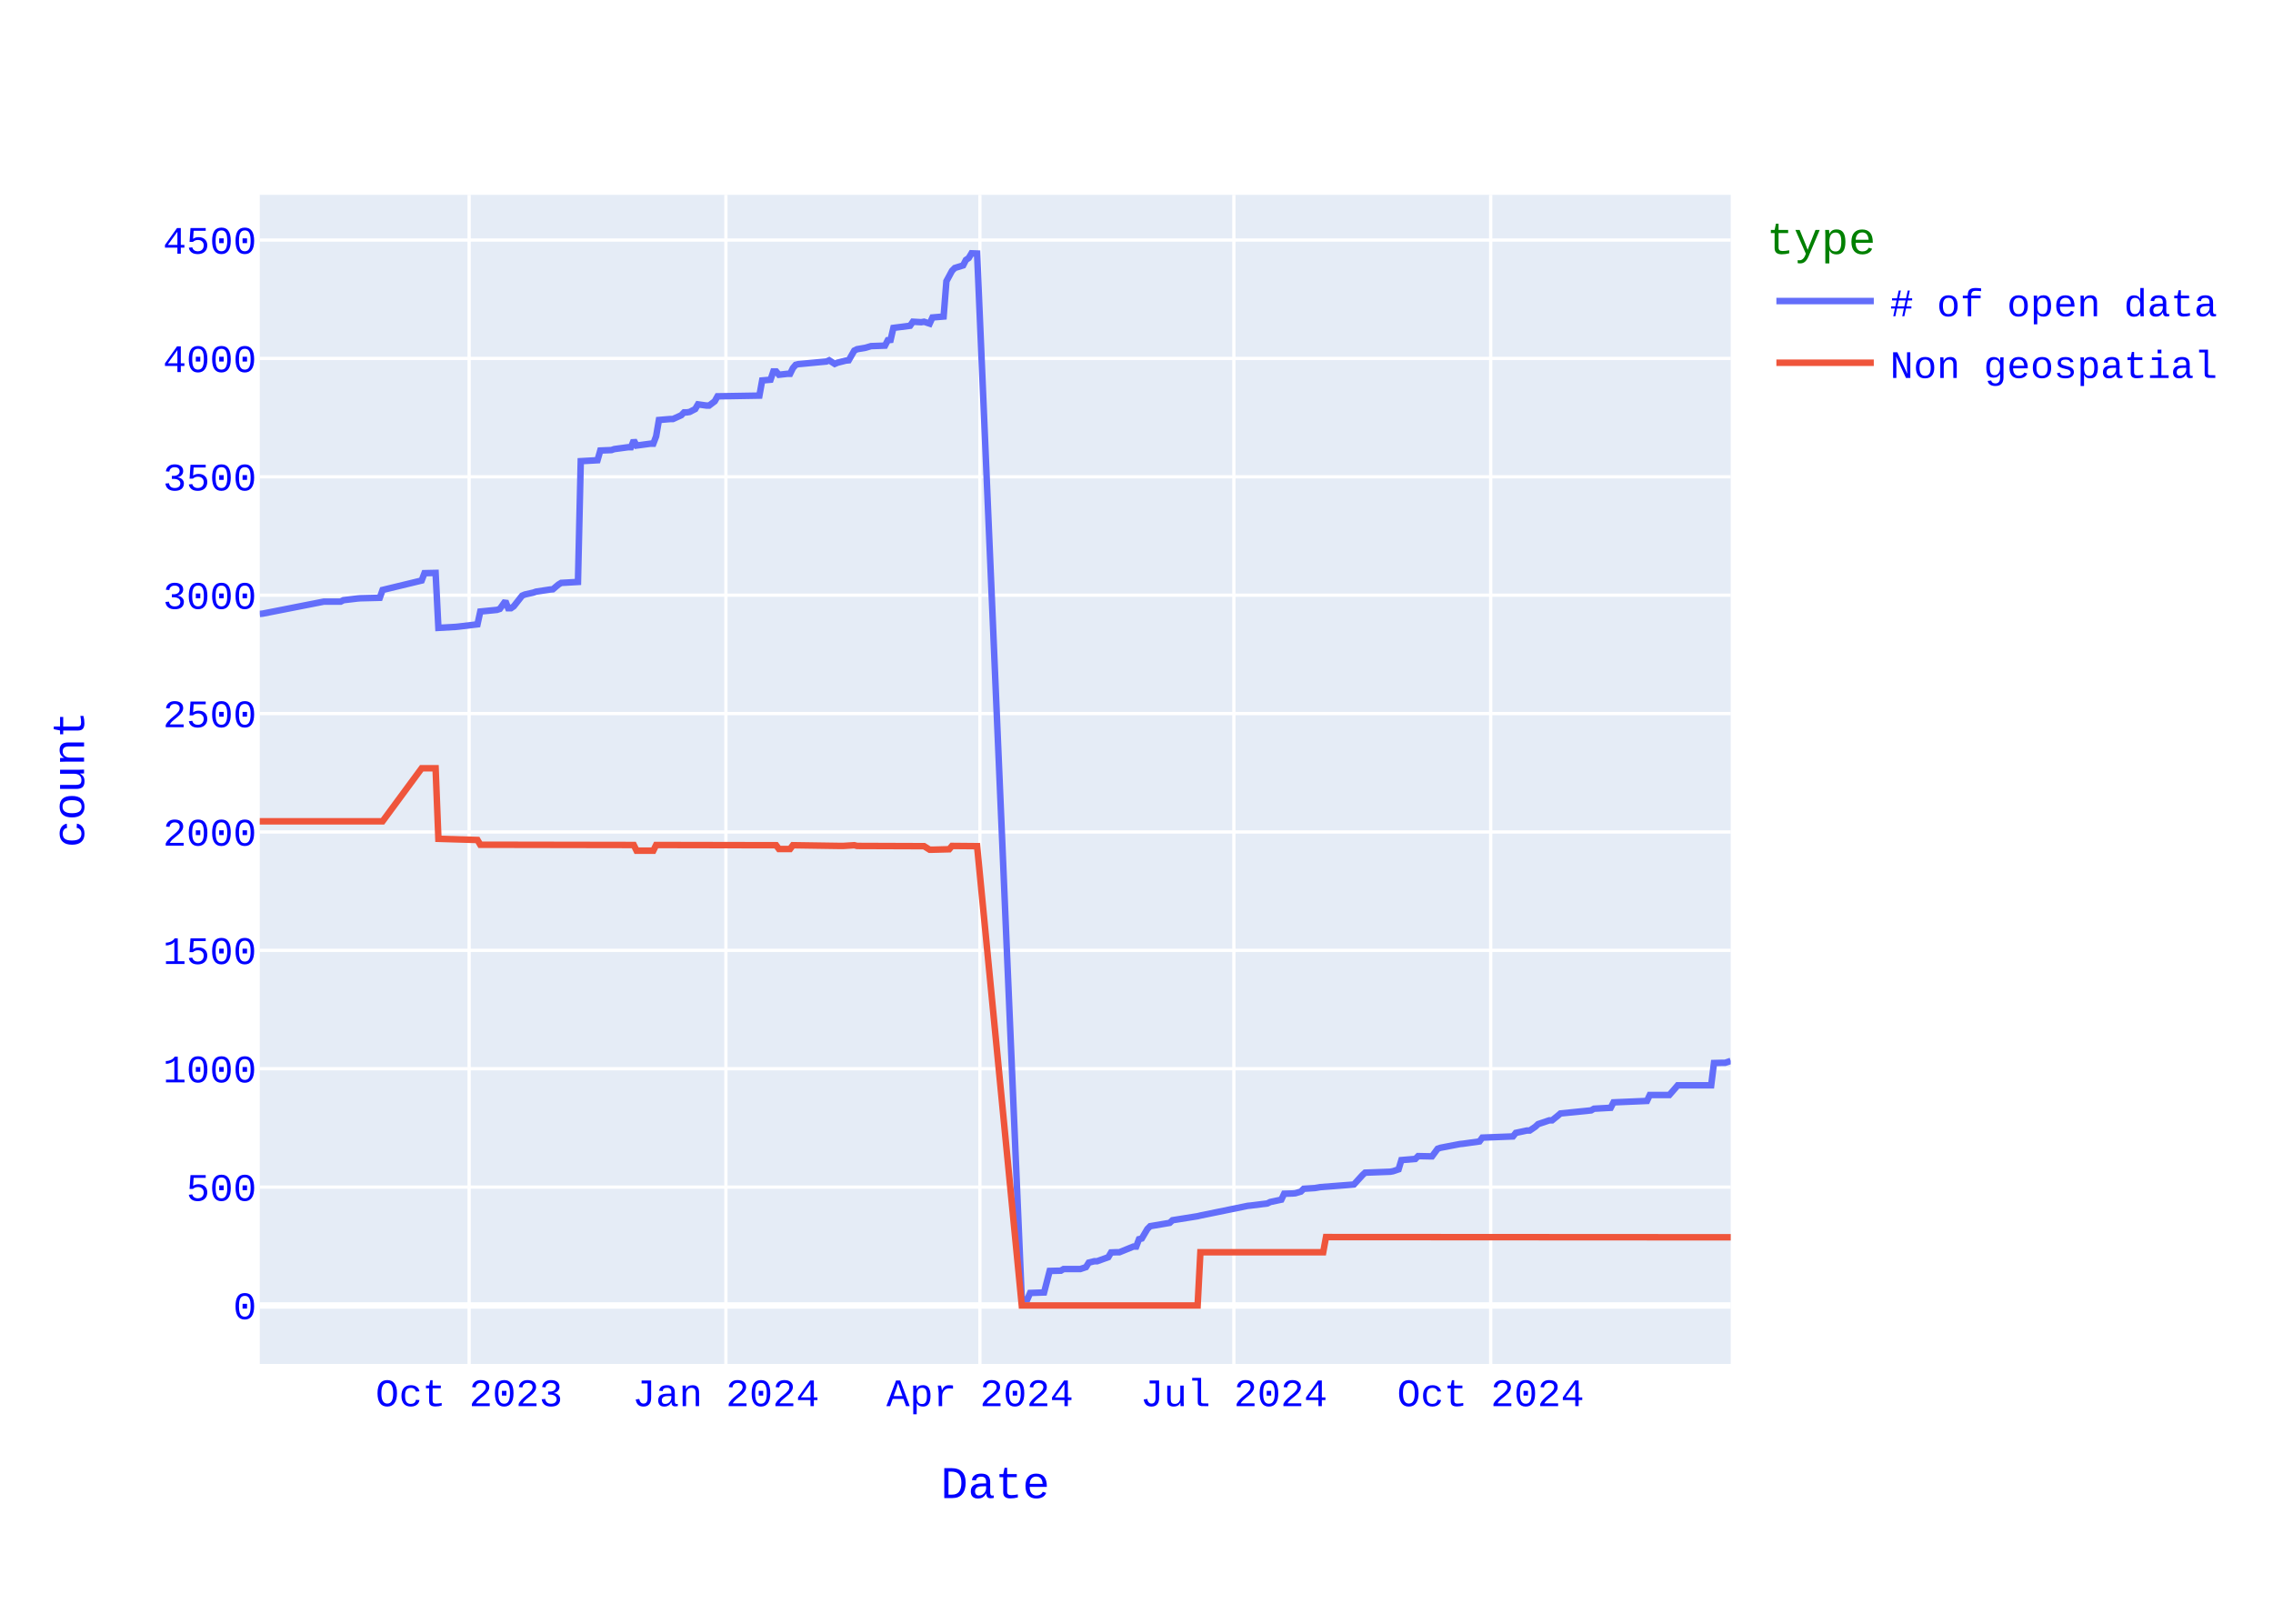
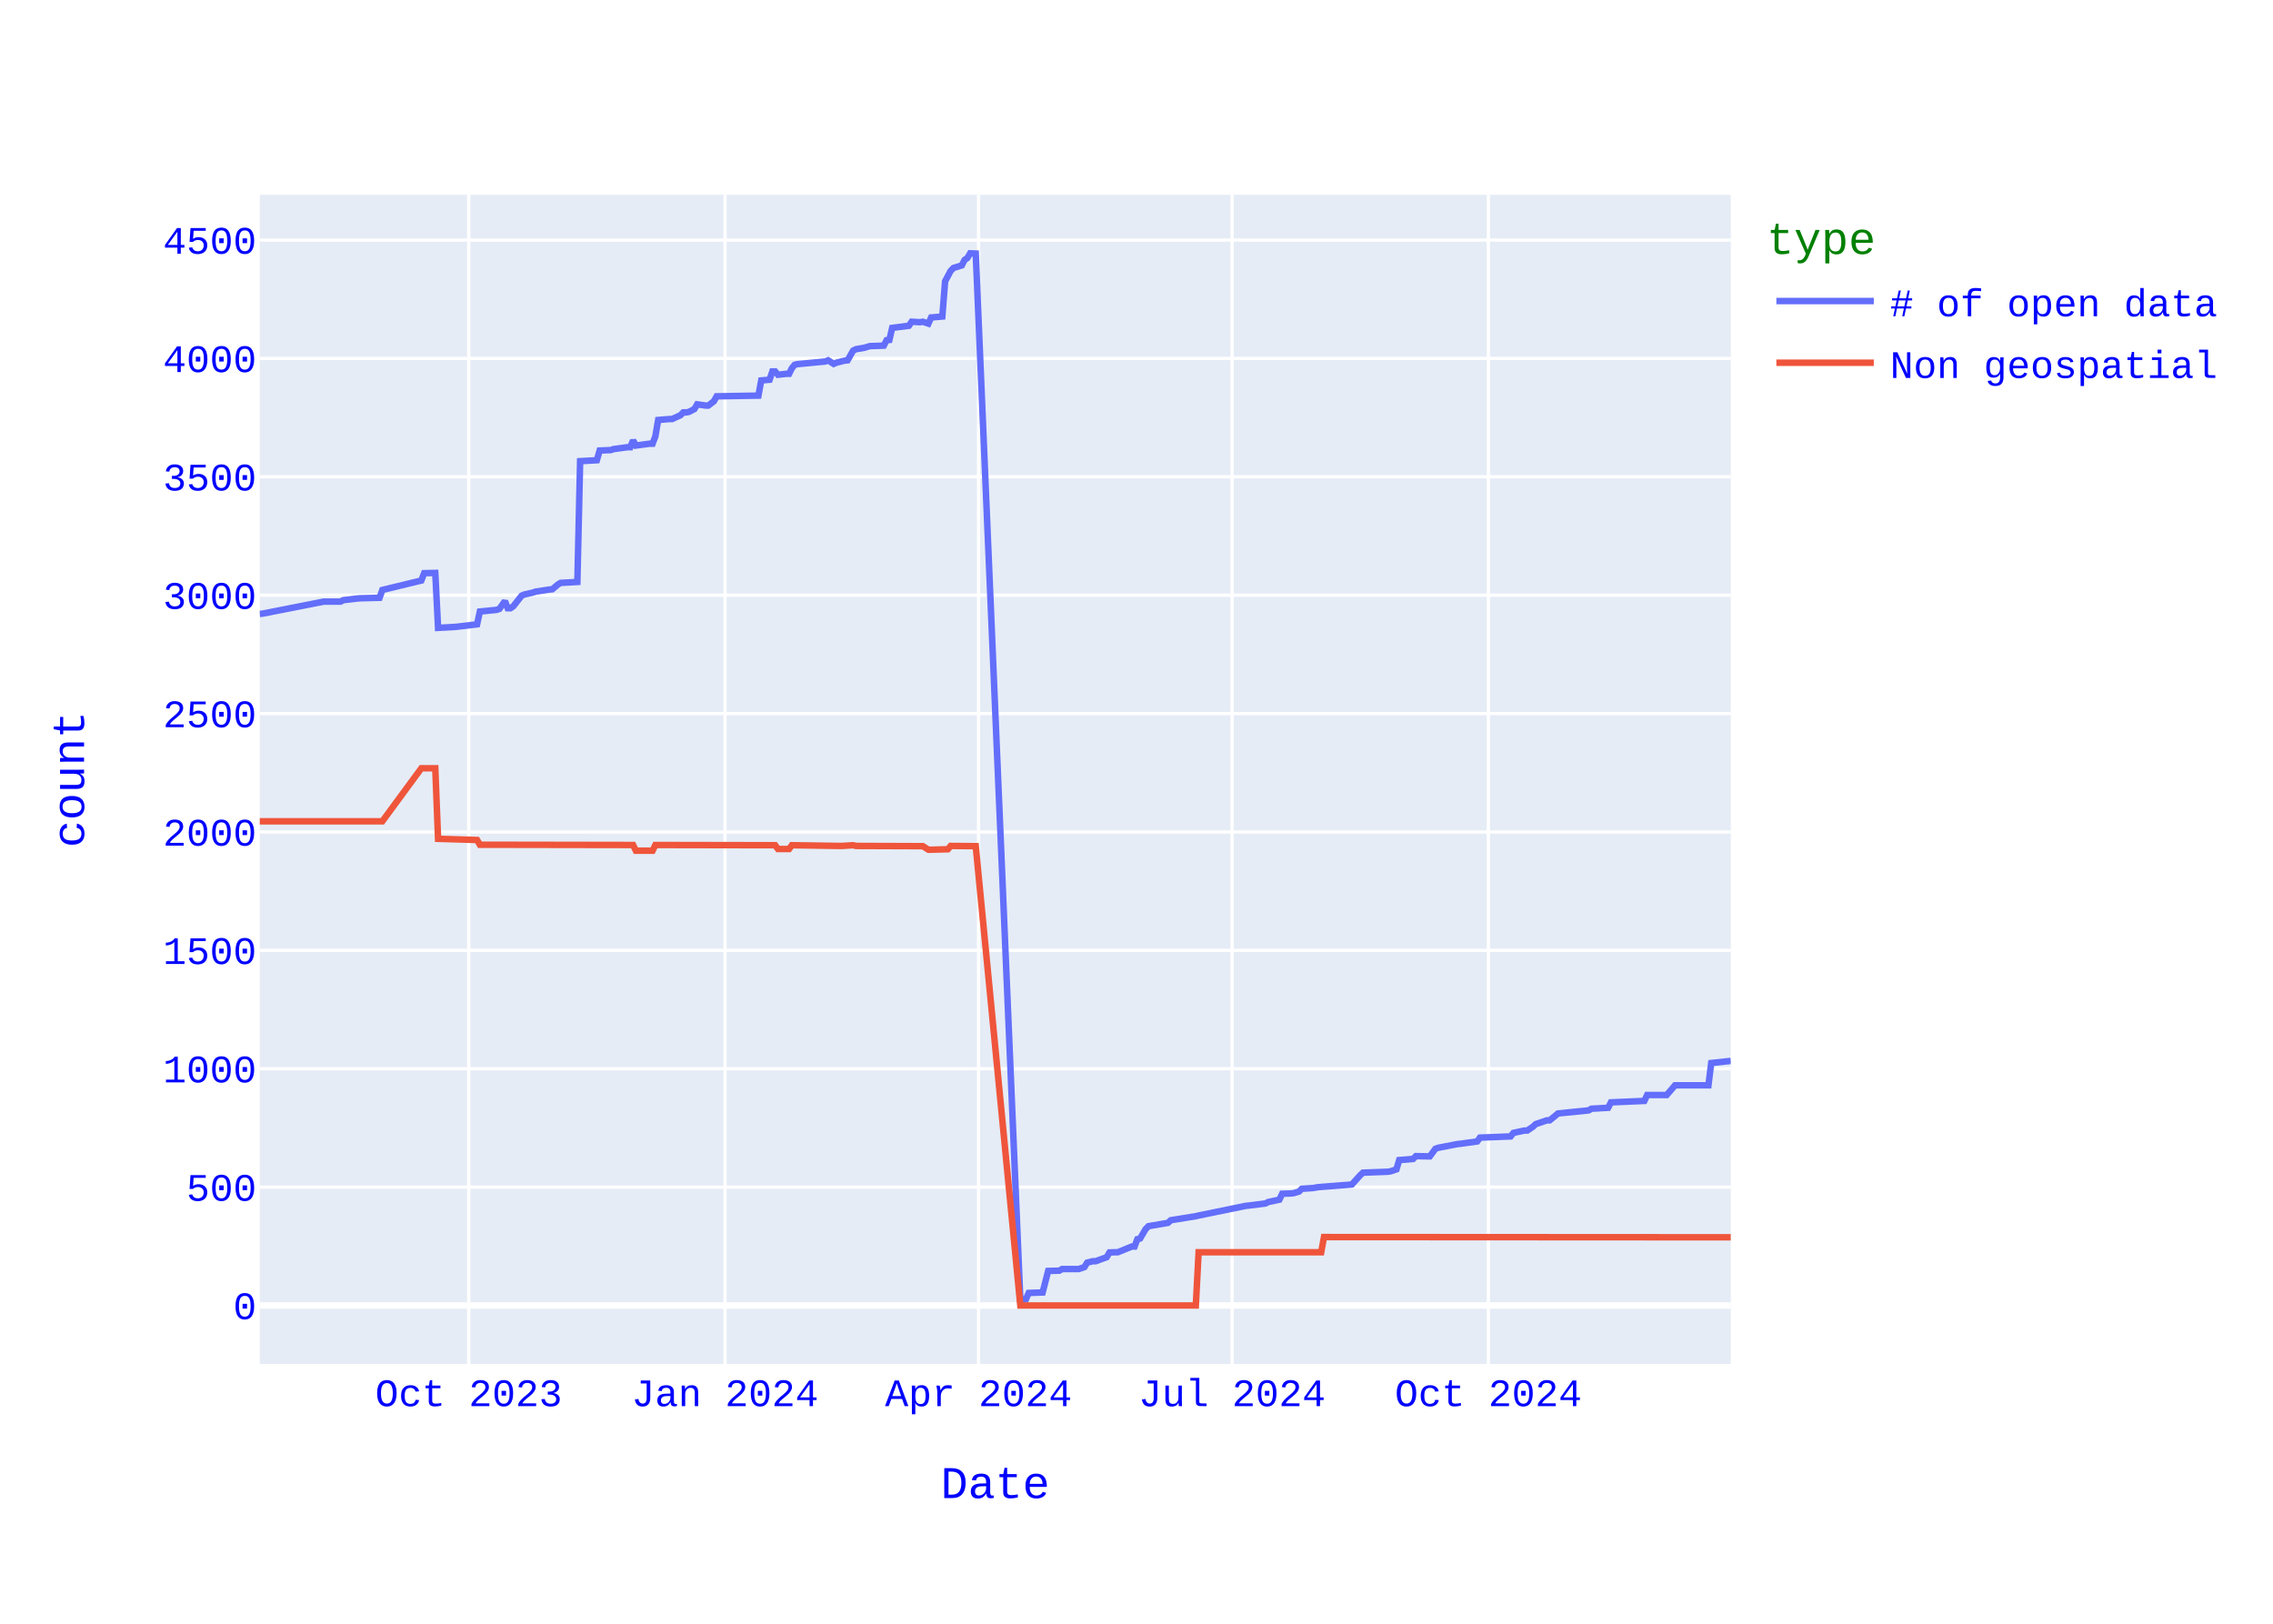
<svg xmlns="http://www.w3.org/2000/svg" class="main-svg" width="700" height="500" style="" viewBox="0 0 700 500">
  <rect x="0" y="0" width="700" height="500" style="fill: rgb(255, 255, 255); fill-opacity: 1;" />
-   <defs id="defs-ebf833">
+   <defs id="defs-93fe4d">
    <g class="clips">
-       <clipPath id="clipebf833xyplot" class="plotclip">
+       <clipPath id="clip93fe4dxyplot" class="plotclip">
        <rect width="453" height="360" />
      </clipPath>
-       <clipPath class="axesclip" id="clipebf833x">
+       <clipPath class="axesclip" id="clip93fe4dx">
        <rect x="80" y="0" width="453" height="500" />
      </clipPath>
-       <clipPath class="axesclip" id="clipebf833y">
+       <clipPath class="axesclip" id="clip93fe4dy">
        <rect x="0" y="60" width="700" height="360" />
      </clipPath>
-       <clipPath class="axesclip" id="clipebf833xy">
+       <clipPath class="axesclip" id="clip93fe4dxy">
        <rect x="80" y="60" width="453" height="360" />
      </clipPath>
    </g>
    <g class="gradients" />
    <g class="patterns" />
  </defs>
  <g class="bglayer">
    <rect class="bg" x="80" y="60" width="453" height="360" style="fill: rgb(229, 236, 246); fill-opacity: 1; stroke-width: 0;" />
  </g>
  <g class="layer-below">
    <g class="imagelayer" />
    <g class="shapelayer" />
  </g>
  <g class="cartesianlayer">
    <g class="subplot xy">
      <g class="layer-subplot">
        <g class="shapelayer" />
        <g class="imagelayer" />
      </g>
      <g class="minor-gridlayer">
        <g class="x" />
        <g class="y" />
      </g>
      <g class="gridlayer">
        <g class="x">
-           <path class="xgrid crisp" transform="translate(144.47,0)" d="M0,60v360" style="stroke: rgb(255, 255, 255); stroke-opacity: 1; stroke-width: 1px;" />
-           <path class="xgrid crisp" transform="translate(223.55,0)" d="M0,60v360" style="stroke: rgb(255, 255, 255); stroke-opacity: 1; stroke-width: 1px;" />
-           <path class="xgrid crisp" transform="translate(301.77,0)" d="M0,60v360" style="stroke: rgb(255, 255, 255); stroke-opacity: 1; stroke-width: 1px;" />
-           <path class="xgrid crisp" transform="translate(379.99,0)" d="M0,60v360" style="stroke: rgb(255, 255, 255); stroke-opacity: 1; stroke-width: 1px;" />
-           <path class="xgrid crisp" transform="translate(459.08,0)" d="M0,60v360" style="stroke: rgb(255, 255, 255); stroke-opacity: 1; stroke-width: 1px;" />
+           <path class="xgrid crisp" transform="translate(144.35,0)" d="M0,60v360" style="stroke: rgb(255, 255, 255); stroke-opacity: 1; stroke-width: 1px;" />
+           <path class="xgrid crisp" transform="translate(223.28,0)" d="M0,60v360" style="stroke: rgb(255, 255, 255); stroke-opacity: 1; stroke-width: 1px;" />
+           <path class="xgrid crisp" transform="translate(301.35,0)" d="M0,60v360" style="stroke: rgb(255, 255, 255); stroke-opacity: 1; stroke-width: 1px;" />
+           <path class="xgrid crisp" transform="translate(379.43,0)" d="M0,60v360" style="stroke: rgb(255, 255, 255); stroke-opacity: 1; stroke-width: 1px;" />
+           <path class="xgrid crisp" transform="translate(458.36,0)" d="M0,60v360" style="stroke: rgb(255, 255, 255); stroke-opacity: 1; stroke-width: 1px;" />
        </g>
        <g class="y">
          <path class="ygrid crisp" transform="translate(0,365.55)" d="M80,0h453" style="stroke: rgb(255, 255, 255); stroke-opacity: 1; stroke-width: 1px;" />
          <path class="ygrid crisp" transform="translate(0,329.09)" d="M80,0h453" style="stroke: rgb(255, 255, 255); stroke-opacity: 1; stroke-width: 1px;" />
          <path class="ygrid crisp" transform="translate(0,292.64)" d="M80,0h453" style="stroke: rgb(255, 255, 255); stroke-opacity: 1; stroke-width: 1px;" />
          <path class="ygrid crisp" transform="translate(0,256.19)" d="M80,0h453" style="stroke: rgb(255, 255, 255); stroke-opacity: 1; stroke-width: 1px;" />
          <path class="ygrid crisp" transform="translate(0,219.73)" d="M80,0h453" style="stroke: rgb(255, 255, 255); stroke-opacity: 1; stroke-width: 1px;" />
          <path class="ygrid crisp" transform="translate(0,183.28)" d="M80,0h453" style="stroke: rgb(255, 255, 255); stroke-opacity: 1; stroke-width: 1px;" />
          <path class="ygrid crisp" transform="translate(0,146.82)" d="M80,0h453" style="stroke: rgb(255, 255, 255); stroke-opacity: 1; stroke-width: 1px;" />
          <path class="ygrid crisp" transform="translate(0,110.37)" d="M80,0h453" style="stroke: rgb(255, 255, 255); stroke-opacity: 1; stroke-width: 1px;" />
          <path class="ygrid crisp" transform="translate(0,73.92)" d="M80,0h453" style="stroke: rgb(255, 255, 255); stroke-opacity: 1; stroke-width: 1px;" />
        </g>
      </g>
      <g class="zerolinelayer">
        <path class="yzl zl crisp" transform="translate(0,402)" d="M80,0h453" style="stroke: rgb(255, 255, 255); stroke-opacity: 1; stroke-width: 2px;" />
      </g>
      <path class="xlines-below" />
      <path class="ylines-below" />
      <g class="overlines-below" />
      <g class="xaxislayer-below" />
      <g class="yaxislayer-below" />
      <g class="overaxes-below" />
-       <g class="plot" transform="translate(80,60)" clip-path="url(#clipebf833xyplot)">
+       <g class="plot" transform="translate(80,60)" clip-path="url(#clip93fe4dxyplot)">
        <g class="scatterlayer mlayer">
-           <g class="trace scatter trace5135cc" style="stroke-miterlimit: 2; opacity: 1;">
+           <g class="trace scatter trace8a8491" style="stroke-miterlimit: 2; opacity: 1;">
            <g class="fills" />
            <g class="errorbars" />
            <g class="lines">
-               <path class="js-line" d="M453,266.69L451.28,267.27L450.42,267.27L447.84,267.34L446.98,274.2L436.67,274.2L435.81,275.22L434.09,277.19L433.23,277.19L428.07,277.19L427.21,279.01L416.9,279.45L416.04,281.12L410.88,281.41L410.02,281.92L400.57,282.87L399.71,283.6L397.99,284.99L397.13,284.99L393.69,286.15L392.83,286.95L391.11,288.12L390.25,288.12L386.81,288.85L385.95,289.94L376.5,290.31L375.64,291.48L370.48,292.2L369.62,292.28L363.6,293.44L362.74,293.74L361.02,296.07L360.17,296.07L356.73,296L355.87,296.87L351.57,297.23L350.71,300.08L348.99,300.66L348.13,300.81L340.39,301.1L339.54,301.9L336.96,304.74L336.1,304.82L326.64,305.55L324.92,305.84L321.48,306.06L320.62,306.93L318.91,307.44L318.05,307.51L315.47,307.59L314.61,309.41L311.17,310.14L310.31,310.58L305.15,311.23L304.29,311.31L289.68,314.3L288.82,314.51L281.08,315.75L280.22,316.56L274.21,317.58L273.35,318.45L271.63,321.37L270.77,321.59L269.91,323.85L269.05,323.85L264.75,325.6L263.89,325.6L262.17,325.67L261.31,327.13L257.87,328.37L257.02,328.37L255.3,328.8L254.44,330.19L252.72,330.77L251.86,330.77L247.56,330.77L246.7,331.28L243.26,331.36L241.54,337.99L237.24,338.14L236.39,340.1L234.67,340.18L220.91,18.07L219.19,18L218.33,19.46L217.47,20.04L216.61,21.72L214.04,22.52L213.18,23.4L211.46,26.6L210.6,37.47L207.16,37.76L206.3,39.65L204.58,39.07L203.72,39.22L201.14,39.07L200.28,40.31L195.13,40.97L194.27,44.68L193.41,44.76L192.55,46.43L188.25,46.58L186.53,47.09L183.95,47.53L183.09,47.96L181.37,50.95L180.51,51.03L177.93,51.68L177.07,52.05L175.35,50.95L174.5,51.32L166.76,52.05L165.9,52.12L165.04,52.34L164.18,53.36L163.32,55.11L162.46,55.11L159.88,55.4L159.02,54.38L158.16,54.38L157.3,56.93L154.72,57.15L153.87,61.82L140.97,62.04L140.11,63.57L138.39,64.88L137.53,64.88L134.95,64.51L134.09,65.97L132.38,66.85L131.52,66.99L130.66,66.99L129.8,67.87L127.22,69.04L126.36,69.04L122.92,69.33L122.06,74.36L121.2,76.62L120.34,76.62L116.04,77.2L115.18,75.6L114.32,77.71L113.46,77.71L109.17,78.29L108.31,78.59L104.87,78.73L104.01,81.72L98.85,82.01L97.99,119.2L92.83,119.49L91.98,120L90.26,121.46L89.4,121.53L85.1,122.18L84.24,122.48L81.66,123.06L80.8,123.42L78.22,126.7L77.36,127.29L76.5,127.29L75.64,125.1L73.92,127.51L73.06,127.8L67.91,128.31L67.05,132.25L61.03,132.97L60.17,133.05L55.01,133.34L54.15,116.42L50.72,116.5L49.86,118.76L37.82,121.67L36.96,124.08L30.94,124.23L30.09,124.3L25.79,124.81L24.93,125.25L19.77,125.25L0.86,128.96L0,129.04" style="vector-effect: none; fill: none; stroke: rgb(99, 110, 250); stroke-opacity: 1; stroke-width: 2px; opacity: 1;" />
+               <path class="js-line" d="M453,266.69L446.99,267.34L446.14,274.2L435.84,274.2L434.98,275.22L433.27,277.19L432.41,277.19L427.26,277.19L426.4,279.01L416.11,279.45L415.25,281.12L410.1,281.41L409.24,281.92L399.81,282.87L398.95,283.6L397.23,284.99L396.38,284.99L392.94,286.15L392.09,286.95L390.37,288.12L389.51,288.12L386.08,288.85L385.22,289.94L375.78,290.31L374.93,291.48L369.78,292.2L368.92,292.28L362.91,293.44L362.06,293.74L360.34,296.07L359.48,296.07L356.05,296L355.19,296.87L350.9,297.23L350.05,300.08L348.33,300.66L347.47,300.81L339.75,301.1L338.89,301.9L336.32,304.74L335.46,304.82L326.02,305.55L324.31,305.84L320.88,306.06L320.02,306.93L318.3,307.44L317.44,307.51L314.87,307.59L314.01,309.41L310.58,310.14L309.72,310.58L304.57,311.23L303.72,311.31L289.13,314.3L288.27,314.51L280.55,315.75L279.69,316.56L273.69,317.58L272.83,318.45L271.11,321.37L270.26,321.59L269.4,323.85L268.54,323.85L264.25,325.6L263.39,325.6L261.68,325.67L260.82,327.13L257.39,328.37L256.53,328.37L254.81,328.8L253.95,330.19L252.24,330.77L251.38,330.77L247.09,330.77L246.23,331.28L242.8,331.36L241.09,337.99L236.8,338.14L235.94,340.1L234.22,340.18L220.49,18.07L218.78,18L217.92,19.46L217.06,20.04L216.2,21.72L213.63,22.52L212.77,23.4L211.06,26.6L210.2,37.47L206.77,37.76L205.91,39.65L204.19,39.07L203.34,39.22L200.76,39.07L199.9,40.31L194.76,40.97L193.9,44.68L193.04,44.76L192.18,46.43L187.89,46.58L186.18,47.09L183.6,47.53L182.74,47.96L181.03,50.95L180.17,51.03L177.6,51.68L176.74,52.05L175.02,50.95L174.16,51.32L166.44,52.05L165.59,52.12L164.73,52.34L163.87,53.36L163.01,55.11L162.15,55.11L159.58,55.4L158.72,54.38L157.86,54.38L157.01,56.93L154.43,57.15L153.57,61.82L140.7,62.04L139.85,63.57L138.13,64.88L137.27,64.88L134.7,64.51L133.84,65.97L132.13,66.85L131.27,66.99L130.41,66.99L129.55,67.87L126.98,69.04L126.12,69.04L122.69,69.33L121.83,74.36L120.97,76.62L120.11,76.62L115.82,77.2L114.97,75.6L114.11,77.71L113.25,77.71L108.96,78.29L108.1,78.59L104.67,78.73L103.81,81.72L98.66,82.01L97.81,119.2L92.66,119.49L91.8,120L90.09,121.46L89.23,121.53L84.94,122.18L84.08,122.48L81.51,123.06L80.65,123.42L78.07,126.7L77.22,127.29L76.36,127.29L75.5,125.1L73.78,127.51L72.93,127.8L67.78,128.31L66.92,132.25L60.91,132.97L60.06,133.05L54.91,133.34L54.05,116.42L50.62,116.5L49.76,118.76L37.75,121.67L36.89,124.08L30.89,124.23L30.03,124.3L25.74,124.81L24.88,125.25L19.73,125.25L0.86,128.96L0,129.04" style="vector-effect: none; fill: none; stroke: rgb(99, 110, 250); stroke-opacity: 1; stroke-width: 2px; opacity: 1;" />
            </g>
            <g class="points" />
            <g class="text" />
          </g>
-           <g class="trace scatter trace74dd8c" style="stroke-miterlimit: 2; opacity: 1;">
+           <g class="trace scatter trace907ac3" style="stroke-miterlimit: 2; opacity: 1;">
            <g class="fills" />
            <g class="errorbars" />
            <g class="lines">
-               <path class="js-line" d="M453,321L328.36,320.93L327.5,325.6L289.68,325.6L288.82,342L234.67,342L220.91,200.56L213.18,200.49L212.32,201.51L207.16,201.65L206.3,201.65L204.58,200.56L203.72,200.56L183.95,200.49L183.09,200.27L179.65,200.49L178.79,200.49L164.18,200.27L163.32,201.43L159.88,201.43L159.02,200.27L122.06,200.2L121.2,201.95L116.04,201.95L115.18,200.2L67.91,200.12L67.05,198.66L55.01,198.3L54.15,176.57L49.86,176.57L37.82,192.9L0,192.9" style="vector-effect: none; fill: none; stroke: rgb(239, 85, 59); stroke-opacity: 1; stroke-width: 2px; opacity: 1;" />
+               <path class="js-line" d="M453,321L327.74,320.93L326.88,325.6L289.13,325.6L288.27,342L234.22,342L220.49,200.56L212.77,200.49L211.91,201.51L206.77,201.65L205.91,201.65L204.19,200.56L203.34,200.56L183.6,200.49L182.74,200.27L179.31,200.49L178.45,200.49L163.87,200.27L163.01,201.43L159.58,201.43L158.72,200.27L121.83,200.2L120.97,201.95L115.82,201.95L114.97,200.2L67.78,200.12L66.92,198.66L54.91,198.3L54.05,176.57L49.76,176.57L37.75,192.9L0,192.9" style="vector-effect: none; fill: none; stroke: rgb(239, 85, 59); stroke-opacity: 1; stroke-width: 2px; opacity: 1;" />
            </g>
            <g class="points" />
            <g class="text" />
          </g>
        </g>
      </g>
      <g class="overplot" />
      <path class="xlines-above crisp" d="M0,0" style="fill: none;" />
      <path class="ylines-above crisp" d="M0,0" style="fill: none;" />
      <g class="overlines-above" />
      <g class="xaxislayer-above">
        <g class="xtick">
-           <text text-anchor="middle" x="0" y="433" transform="translate(144.47,0)" style="font-family: 'Courier New'; font-size: 12px; fill: rgb(0, 0, 255); fill-opacity: 1; white-space: pre; opacity: 1;">Oct 2023</text>
-         </g>
-         <g class="xtick">
-           <text text-anchor="middle" x="0" y="433" style="font-family: 'Courier New'; font-size: 12px; fill: rgb(0, 0, 255); fill-opacity: 1; white-space: pre; opacity: 1;" transform="translate(223.55,0)">Jan 2024</text>
-         </g>
-         <g class="xtick">
-           <text text-anchor="middle" x="0" y="433" style="font-family: 'Courier New'; font-size: 12px; fill: rgb(0, 0, 255); fill-opacity: 1; white-space: pre; opacity: 1;" transform="translate(301.77,0)">Apr 2024</text>
-         </g>
-         <g class="xtick">
-           <text text-anchor="middle" x="0" y="433" style="font-family: 'Courier New'; font-size: 12px; fill: rgb(0, 0, 255); fill-opacity: 1; white-space: pre; opacity: 1;" transform="translate(379.99,0)">Jul 2024</text>
-         </g>
-         <g class="xtick">
-           <text text-anchor="middle" x="0" y="433" style="font-family: 'Courier New'; font-size: 12px; fill: rgb(0, 0, 255); fill-opacity: 1; white-space: pre; opacity: 1;" transform="translate(459.08,0)">Oct 2024</text>
+           <text text-anchor="middle" x="0" y="433" transform="translate(144.35,0)" style="font-family: 'Courier New'; font-size: 12px; fill: rgb(0, 0, 255); fill-opacity: 1; white-space: pre; opacity: 1;">Oct 2023</text>
+         </g>
+         <g class="xtick">
+           <text text-anchor="middle" x="0" y="433" style="font-family: 'Courier New'; font-size: 12px; fill: rgb(0, 0, 255); fill-opacity: 1; white-space: pre; opacity: 1;" transform="translate(223.28,0)">Jan 2024</text>
+         </g>
+         <g class="xtick">
+           <text text-anchor="middle" x="0" y="433" style="font-family: 'Courier New'; font-size: 12px; fill: rgb(0, 0, 255); fill-opacity: 1; white-space: pre; opacity: 1;" transform="translate(301.35,0)">Apr 2024</text>
+         </g>
+         <g class="xtick">
+           <text text-anchor="middle" x="0" y="433" style="font-family: 'Courier New'; font-size: 12px; fill: rgb(0, 0, 255); fill-opacity: 1; white-space: pre; opacity: 1;" transform="translate(379.43,0)">Jul 2024</text>
+         </g>
+         <g class="xtick">
+           <text text-anchor="middle" x="0" y="433" style="font-family: 'Courier New'; font-size: 12px; fill: rgb(0, 0, 255); fill-opacity: 1; white-space: pre; opacity: 1;" transform="translate(458.36,0)">Oct 2024</text>
        </g>
      </g>
      <g class="yaxislayer-above">
        <g class="ytick">
          <text text-anchor="end" x="79" y="4.2" transform="translate(0,402)" style="font-family: 'Courier New'; font-size: 12px; fill: rgb(0, 0, 255); fill-opacity: 1; white-space: pre; opacity: 1;">0</text>
        </g>
        <g class="ytick">
          <text text-anchor="end" x="79" y="4.2" style="font-family: 'Courier New'; font-size: 12px; fill: rgb(0, 0, 255); fill-opacity: 1; white-space: pre; opacity: 1;" transform="translate(0,365.55)">500</text>
        </g>
        <g class="ytick">
          <text text-anchor="end" x="79" y="4.2" style="font-family: 'Courier New'; font-size: 12px; fill: rgb(0, 0, 255); fill-opacity: 1; white-space: pre; opacity: 1;" transform="translate(0,329.09)">1000</text>
        </g>
        <g class="ytick">
          <text text-anchor="end" x="79" y="4.2" style="font-family: 'Courier New'; font-size: 12px; fill: rgb(0, 0, 255); fill-opacity: 1; white-space: pre; opacity: 1;" transform="translate(0,292.64)">1500</text>
        </g>
        <g class="ytick">
          <text text-anchor="end" x="79" y="4.2" style="font-family: 'Courier New'; font-size: 12px; fill: rgb(0, 0, 255); fill-opacity: 1; white-space: pre; opacity: 1;" transform="translate(0,256.19)">2000</text>
        </g>
        <g class="ytick">
          <text text-anchor="end" x="79" y="4.2" style="font-family: 'Courier New'; font-size: 12px; fill: rgb(0, 0, 255); fill-opacity: 1; white-space: pre; opacity: 1;" transform="translate(0,219.73)">2500</text>
        </g>
        <g class="ytick">
          <text text-anchor="end" x="79" y="4.2" style="font-family: 'Courier New'; font-size: 12px; fill: rgb(0, 0, 255); fill-opacity: 1; white-space: pre; opacity: 1;" transform="translate(0,183.28)">3000</text>
        </g>
        <g class="ytick">
          <text text-anchor="end" x="79" y="4.2" style="font-family: 'Courier New'; font-size: 12px; fill: rgb(0, 0, 255); fill-opacity: 1; white-space: pre; opacity: 1;" transform="translate(0,146.82)">3500</text>
        </g>
        <g class="ytick">
          <text text-anchor="end" x="79" y="4.2" style="font-family: 'Courier New'; font-size: 12px; fill: rgb(0, 0, 255); fill-opacity: 1; white-space: pre; opacity: 1;" transform="translate(0,110.37)">4000</text>
        </g>
        <g class="ytick">
          <text text-anchor="end" x="79" y="4.2" style="font-family: 'Courier New'; font-size: 12px; fill: rgb(0, 0, 255); fill-opacity: 1; white-space: pre; opacity: 1;" transform="translate(0,73.92)">4500</text>
        </g>
      </g>
      <g class="overaxes-above" />
    </g>
  </g>
  <g class="polarlayer" />
  <g class="smithlayer" />
  <g class="ternarylayer" />
  <g class="geolayer" />
  <g class="funnelarealayer" />
  <g class="pielayer" />
  <g class="iciclelayer" />
  <g class="treemaplayer" />
  <g class="sunburstlayer" />
  <g class="glimages" />
-   <defs id="topdefs-ebf833">
+   <defs id="topdefs-93fe4d">
    <g class="clips" />
-     <clipPath id="legendebf833">
+     <clipPath id="legend93fe4d">
      <rect width="146" height="67" x="0" y="0" />
    </clipPath>
  </defs>
  <g class="layer-above">
    <g class="imagelayer" />
    <g class="shapelayer" />
  </g>
  <g class="infolayer">
    <g class="legend" pointer-events="all" transform="translate(542.06,60)">
      <rect class="bg" shape-rendering="crispEdges" style="stroke: rgb(68, 68, 68); stroke-opacity: 1; fill: rgb(255, 255, 255); fill-opacity: 1; stroke-width: 0px;" width="146" height="67" x="0" y="0" />
-       <g class="scrollbox" transform="" clip-path="url(#legendebf833)">
+       <g class="scrollbox" transform="" clip-path="url(#legend93fe4d)">
        <text class="legendtitletext" text-anchor="start" x="2" y="18.2" style="font-family: 'Courier New'; font-size: 14px; fill: rgb(0, 128, 0); fill-opacity: 1; white-space: pre;">type</text>
        <g class="groups" transform="">
          <g class="traces" transform="translate(0,32.7)" style="opacity: 1;">
            <text class="legendtext" text-anchor="start" x="40" y="4.68" style="font-family: 'Courier New'; font-size: 12px; fill: rgb(0, 0, 255); fill-opacity: 1; white-space: pre;"># of open data</text>
            <g class="layers" style="opacity: 1;">
              <g class="legendfill" />
              <g class="legendlines">
                <path class="js-line" d="M5,0h30" style="fill: none; stroke: rgb(99, 110, 250); stroke-opacity: 1; stroke-width: 2px;" />
              </g>
              <g class="legendsymbols">
                <g class="legendpoints" />
              </g>
            </g>
            <rect class="legendtoggle" x="0" y="-9.5" width="140.828" height="19" style="fill: rgb(0, 0, 0); fill-opacity: 0;" />
          </g>
        </g>
        <g class="groups" transform="">
          <g class="traces" transform="translate(0,51.7)" style="opacity: 1;">
            <text class="legendtext" text-anchor="start" x="40" y="4.68" style="font-family: 'Courier New'; font-size: 12px; fill: rgb(0, 0, 255); fill-opacity: 1; white-space: pre;">Non geospatial</text>
            <g class="layers" style="opacity: 1;">
              <g class="legendfill" />
              <g class="legendlines">
                <path class="js-line" d="M5,0h30" style="fill: none; stroke: rgb(239, 85, 59); stroke-opacity: 1; stroke-width: 2px;" />
              </g>
              <g class="legendsymbols">
                <g class="legendpoints" />
              </g>
            </g>
            <rect class="legendtoggle" x="0" y="-9.5" width="140.828" height="19" style="fill: rgb(0, 0, 0); fill-opacity: 0;" />
          </g>
        </g>
      </g>
      <rect class="scrollbar" rx="20" ry="3" width="0" height="0" style="fill: rgb(128, 139, 164); fill-opacity: 1;" x="0" y="0" />
    </g>
    <g class="g-gtitle" />
    <g class="g-xtitle">
      <text class="xtitle" x="306.5" y="461.3" text-anchor="middle" style="font-family: 'Courier New'; font-size: 14px; fill: rgb(0, 0, 255); opacity: 1; font-weight: normal; white-space: pre;">Date</text>
    </g>
    <g class="g-ytitle">
      <text class="ytitle" transform="rotate(-90,25.8875,240)" x="25.888" y="240" text-anchor="middle" style="font-family: 'Courier New'; font-size: 14px; fill: rgb(0, 0, 255); opacity: 1; font-weight: normal; white-space: pre;">count</text>
    </g>
  </g>
</svg>
